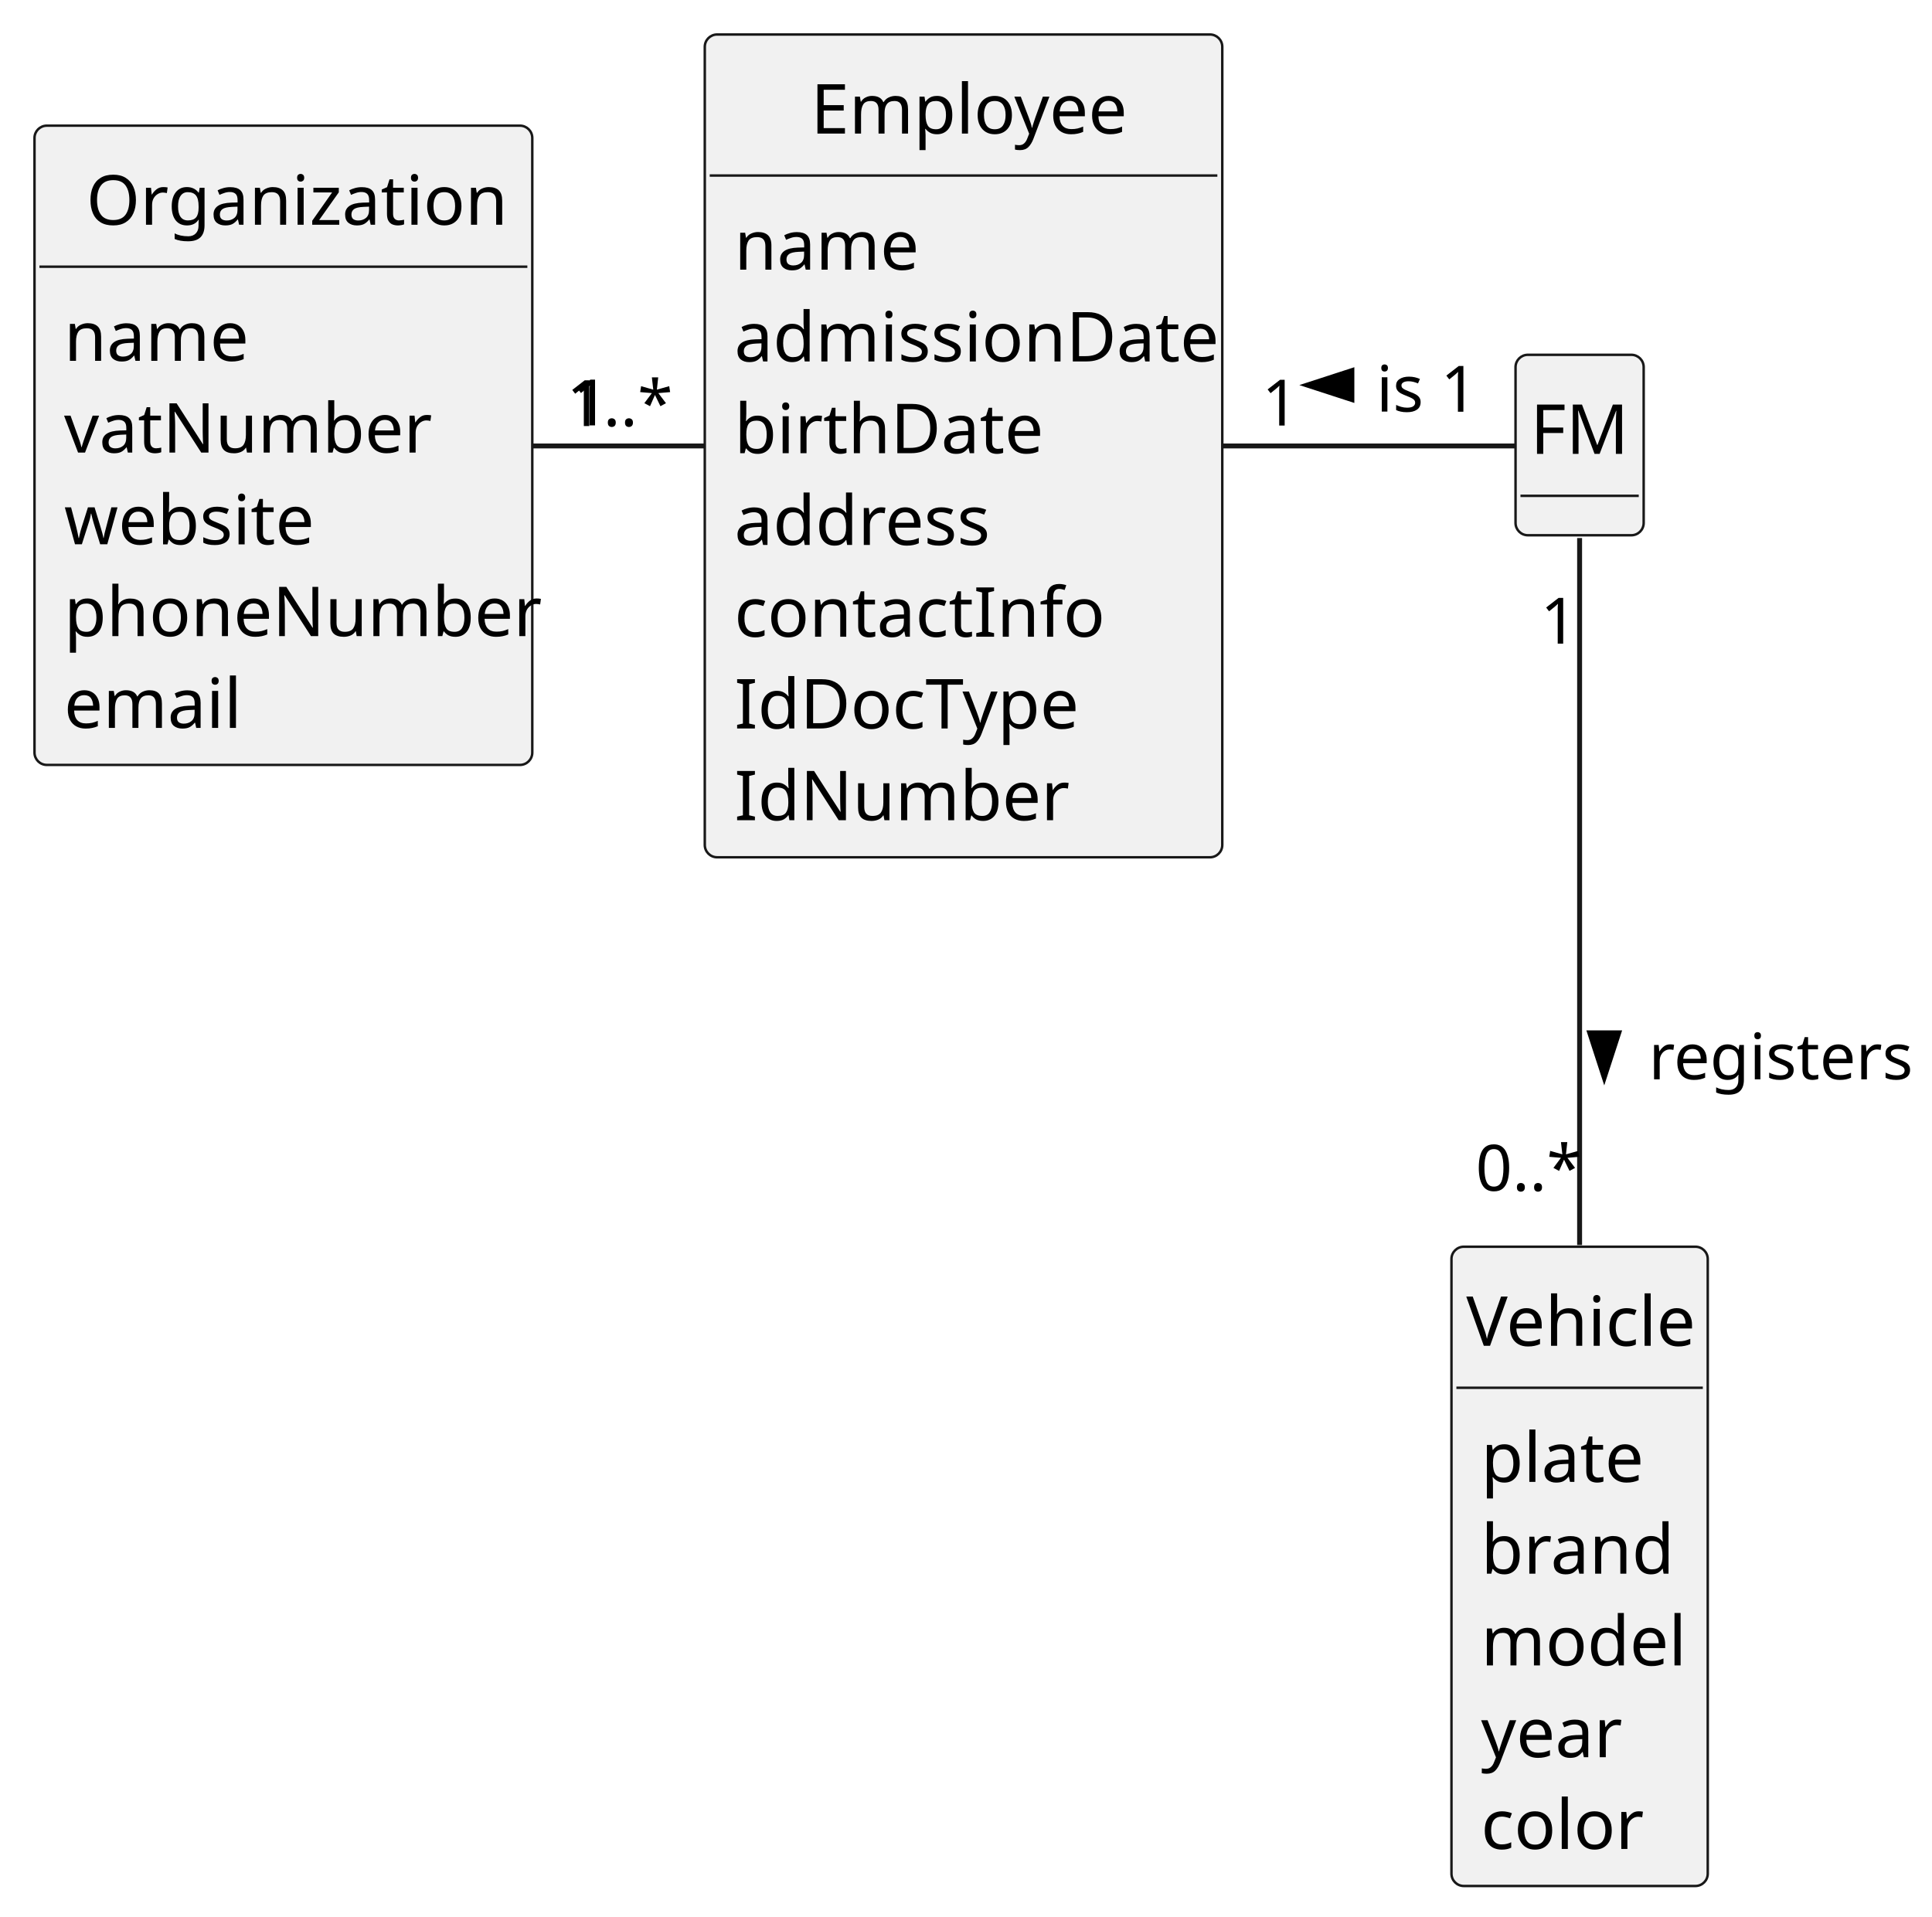
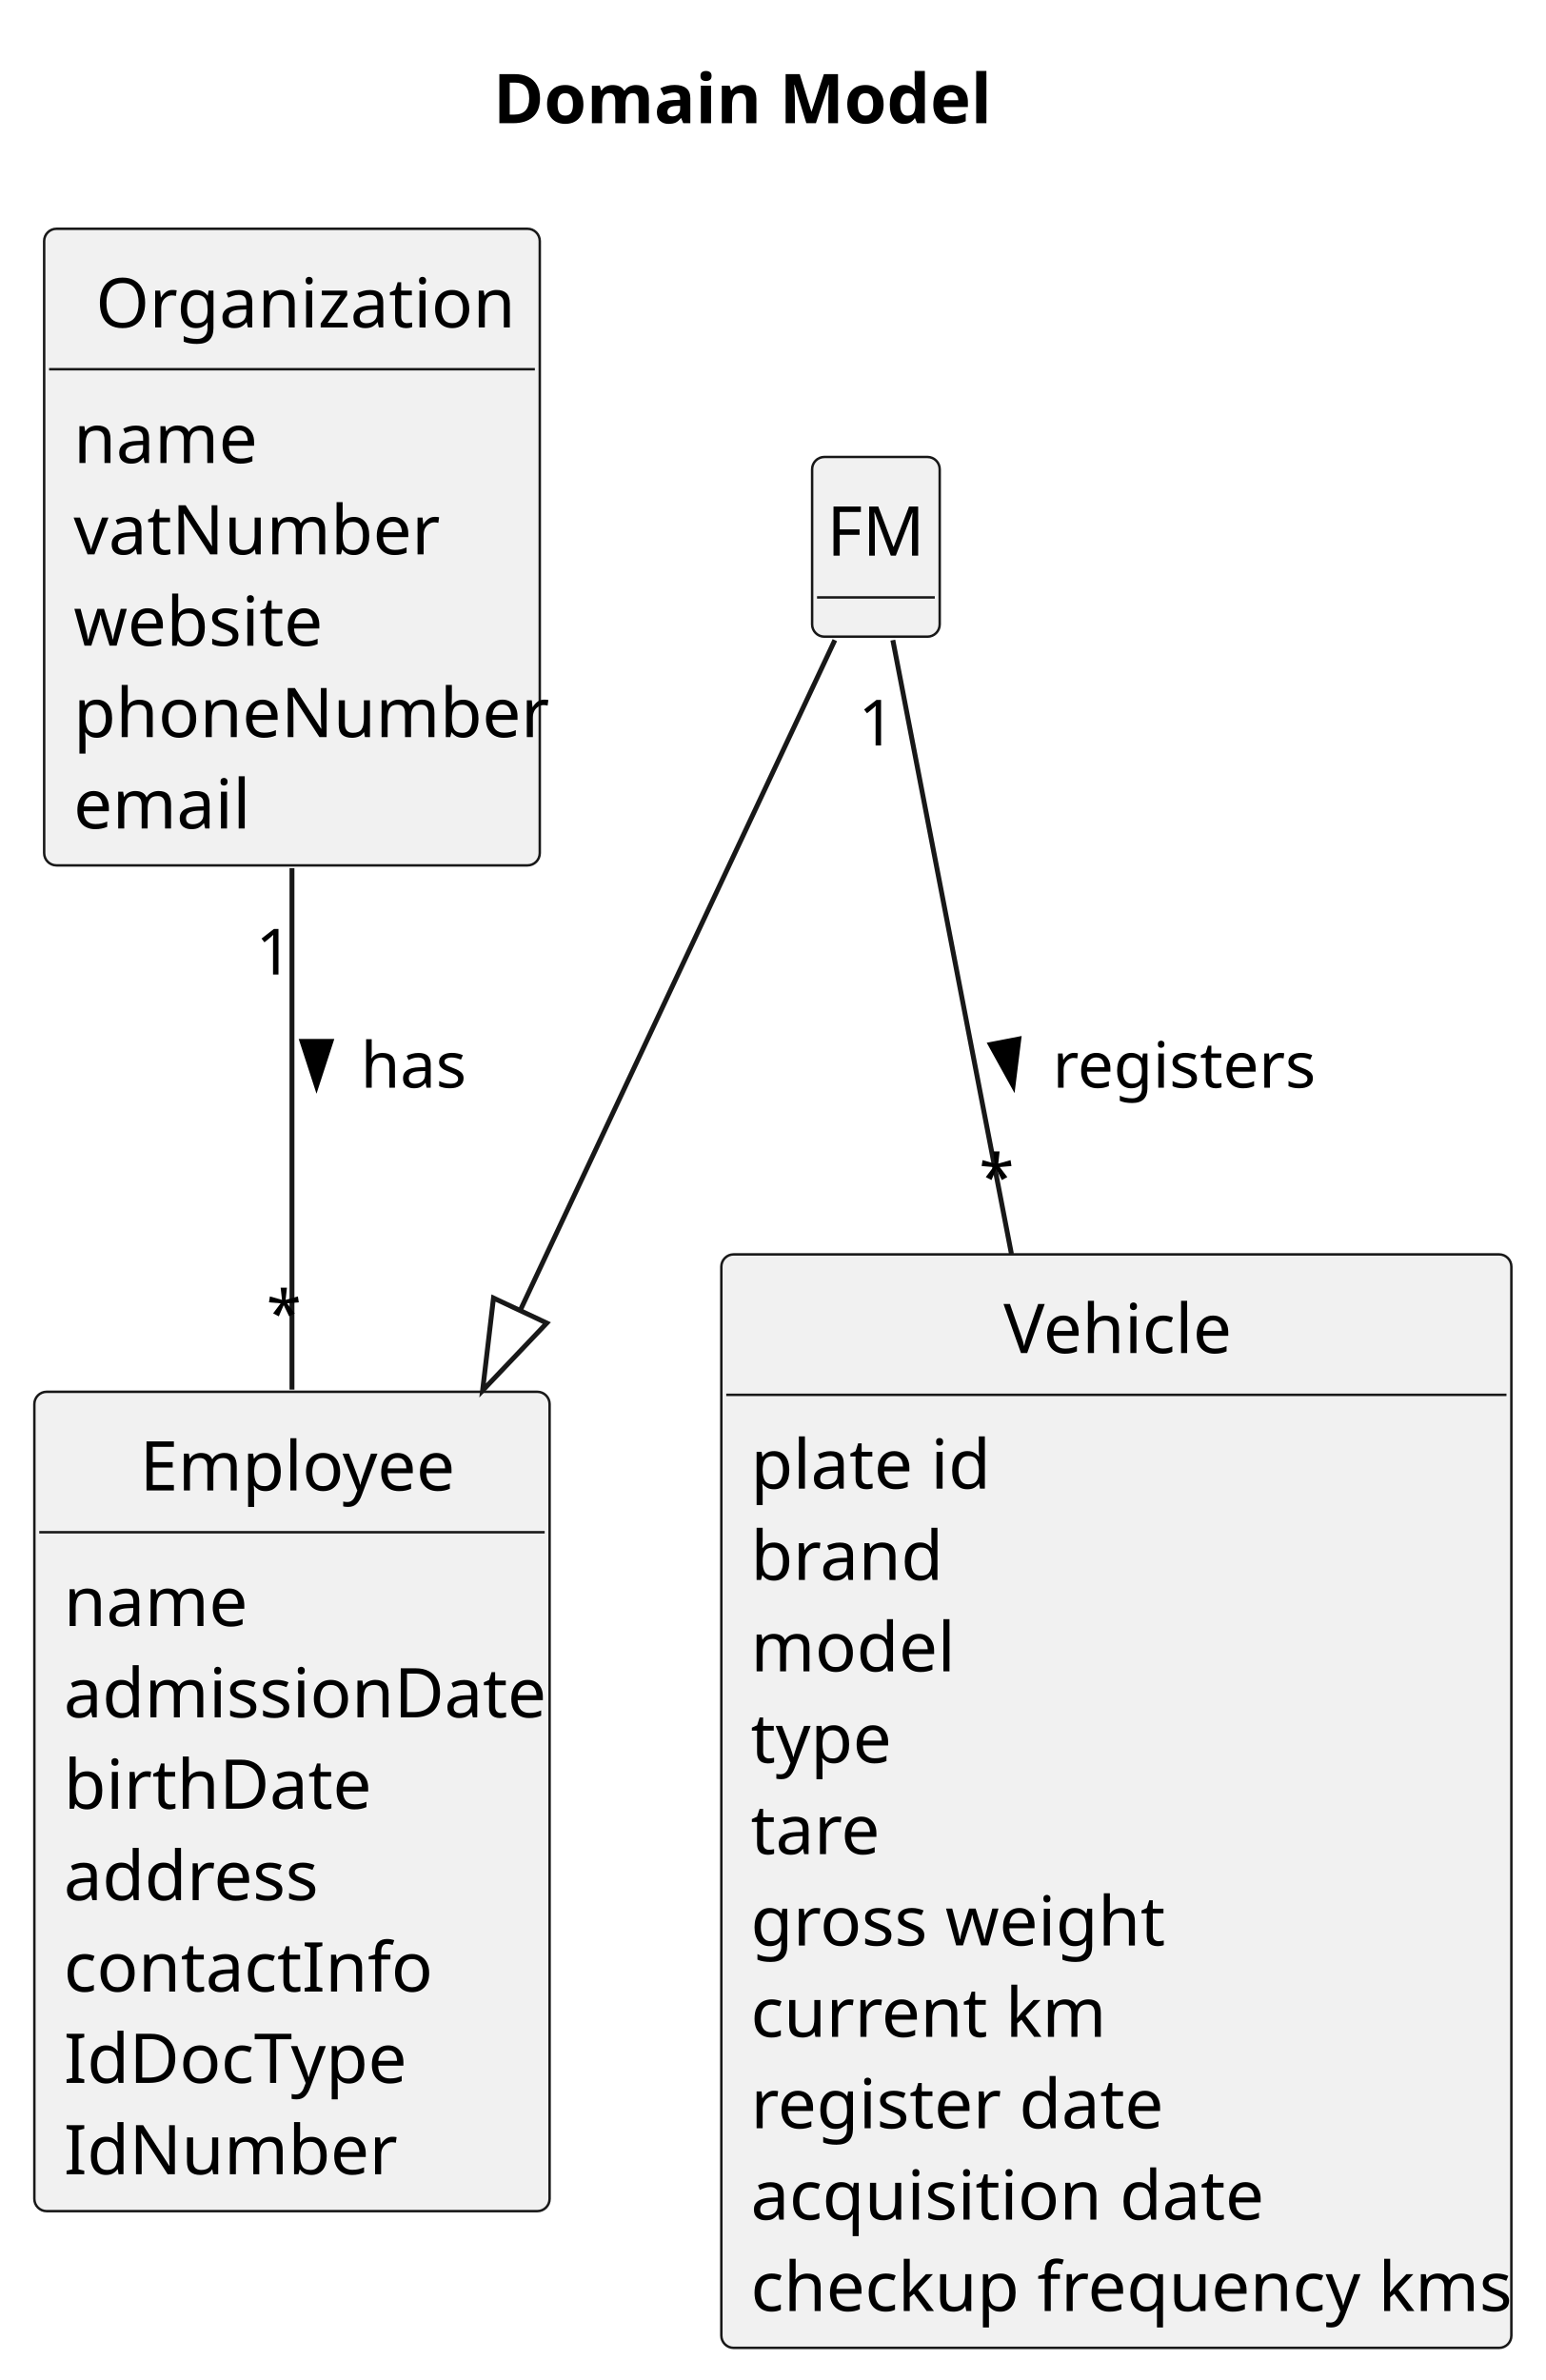
- <svg xmlns="http://www.w3.org/2000/svg" contentStyleType="text/css" height="389px" preserveAspectRatio="none" style="width:392px;height:389px;background:#FFFFFF;" version="1.1" viewBox="0 0 392 389" width="392px" zoomAndPan="magnify">
+ <svg xmlns="http://www.w3.org/2000/svg" contentStyleType="text/css" height="485px" preserveAspectRatio="none" style="width:315px;height:485px;background:#FFFFFF;" version="1.1" viewBox="0 0 315 485" width="315px" zoomAndPan="magnify">
  <defs />
  <g>
+     <text fill="#000000" font-family="sans-serif" font-size="14" font-weight="bold" lengthAdjust="spacing" textLength="100" x="100.5" y="25.107">Domain Model</text>
    <g id="elem_Organization">
-       <rect codeLine="12" fill="#F1F1F1" height="129.727" id="Organization" rx="2.5" ry="2.5" style="stroke:#181818;stroke-width:0.5;" width="101" x="7" y="25.5" />
-       <text fill="#000000" font-family="sans-serif" font-size="14" lengthAdjust="spacing" textLength="80" x="17.5" y="45.607">Organization</text>
-       <line style="stroke:#181818;stroke-width:0.5;" x1="8" x2="107" y1="54.121" y2="54.121" />
-       <text fill="#000000" font-family="sans-serif" font-size="14" lengthAdjust="spacing" textLength="35" x="13" y="73.228">name</text>
-       <text fill="#000000" font-family="sans-serif" font-size="14" lengthAdjust="spacing" textLength="68" x="13" y="91.85">vatNumber</text>
-       <text fill="#000000" font-family="sans-serif" font-size="14" lengthAdjust="spacing" textLength="47" x="13" y="110.471">website</text>
-       <text fill="#000000" font-family="sans-serif" font-size="14" lengthAdjust="spacing" textLength="89" x="13" y="129.092">phoneNumber</text>
-       <text fill="#000000" font-family="sans-serif" font-size="14" lengthAdjust="spacing" textLength="33" x="13" y="147.713">email</text>
+       <rect codeLine="12" fill="#F1F1F1" height="129.727" id="Organization" rx="2.5" ry="2.5" style="stroke:#181818;stroke-width:0.5;" width="101" x="9" y="46.621" />
+       <text fill="#000000" font-family="sans-serif" font-size="14" lengthAdjust="spacing" textLength="80" x="19.5" y="66.728">Organization</text>
+       <line style="stroke:#181818;stroke-width:0.5;" x1="10" x2="109" y1="75.242" y2="75.242" />
+       <text fill="#000000" font-family="sans-serif" font-size="14" lengthAdjust="spacing" textLength="35" x="15" y="94.35">name</text>
+       <text fill="#000000" font-family="sans-serif" font-size="14" lengthAdjust="spacing" textLength="68" x="15" y="112.971">vatNumber</text>
+       <text fill="#000000" font-family="sans-serif" font-size="14" lengthAdjust="spacing" textLength="47" x="15" y="131.592">website</text>
+       <text fill="#000000" font-family="sans-serif" font-size="14" lengthAdjust="spacing" textLength="89" x="15" y="150.213">phoneNumber</text>
+       <text fill="#000000" font-family="sans-serif" font-size="14" lengthAdjust="spacing" textLength="33" x="15" y="168.834">email</text>
    </g>
    <g id="elem_Employee">
-       <rect codeLine="20" fill="#F1F1F1" height="166.969" id="Employee" rx="2.5" ry="2.5" style="stroke:#181818;stroke-width:0.5;" width="105" x="143" y="7" />
-       <text fill="#000000" font-family="sans-serif" font-size="14" lengthAdjust="spacing" textLength="62" x="164.5" y="27.107">Employee</text>
-       <line style="stroke:#181818;stroke-width:0.5;" x1="144" x2="247" y1="35.621" y2="35.621" />
-       <text fill="#000000" font-family="sans-serif" font-size="14" lengthAdjust="spacing" textLength="35" x="149" y="54.728">name</text>
-       <text fill="#000000" font-family="sans-serif" font-size="14" lengthAdjust="spacing" textLength="93" x="149" y="73.35">admissionDate</text>
-       <text fill="#000000" font-family="sans-serif" font-size="14" lengthAdjust="spacing" textLength="58" x="149" y="91.971">birthDate</text>
-       <text fill="#000000" font-family="sans-serif" font-size="14" lengthAdjust="spacing" textLength="51" x="149" y="110.592">address</text>
-       <text fill="#000000" font-family="sans-serif" font-size="14" lengthAdjust="spacing" textLength="69" x="149" y="129.213">contactInfo</text>
-       <text fill="#000000" font-family="sans-serif" font-size="14" lengthAdjust="spacing" textLength="68" x="149" y="147.834">IdDocType</text>
-       <text fill="#000000" font-family="sans-serif" font-size="14" lengthAdjust="spacing" textLength="60" x="149" y="166.455">IdNumber</text>
+       <rect codeLine="20" fill="#F1F1F1" height="166.969" id="Employee" rx="2.5" ry="2.5" style="stroke:#181818;stroke-width:0.5;" width="105" x="7" y="283.621" />
+       <text fill="#000000" font-family="sans-serif" font-size="14" lengthAdjust="spacing" textLength="62" x="28.5" y="303.728">Employee</text>
+       <line style="stroke:#181818;stroke-width:0.5;" x1="8" x2="111" y1="312.242" y2="312.242" />
+       <text fill="#000000" font-family="sans-serif" font-size="14" lengthAdjust="spacing" textLength="35" x="13" y="331.35">name</text>
+       <text fill="#000000" font-family="sans-serif" font-size="14" lengthAdjust="spacing" textLength="93" x="13" y="349.971">admissionDate</text>
+       <text fill="#000000" font-family="sans-serif" font-size="14" lengthAdjust="spacing" textLength="58" x="13" y="368.592">birthDate</text>
+       <text fill="#000000" font-family="sans-serif" font-size="14" lengthAdjust="spacing" textLength="51" x="13" y="387.213">address</text>
+       <text fill="#000000" font-family="sans-serif" font-size="14" lengthAdjust="spacing" textLength="69" x="13" y="405.834">contactInfo</text>
+       <text fill="#000000" font-family="sans-serif" font-size="14" lengthAdjust="spacing" textLength="68" x="13" y="424.455">IdDocType</text>
+       <text fill="#000000" font-family="sans-serif" font-size="14" lengthAdjust="spacing" textLength="60" x="13" y="443.076">IdNumber</text>
    </g>
    <g id="elem_FM">
-       <rect codeLine="30" fill="#F1F1F1" height="36.621" id="FM" rx="2.5" ry="2.5" style="stroke:#181818;stroke-width:0.5;" width="26" x="307.5" y="72" />
-       <text fill="#000000" font-family="sans-serif" font-size="14" lengthAdjust="spacing" textLength="20" x="310.5" y="92.107">FM</text>
-       <line style="stroke:#181818;stroke-width:0.5;" x1="308.5" x2="332.5" y1="100.621" y2="100.621" />
+       <rect codeLine="30" fill="#F1F1F1" height="36.621" id="FM" rx="2.5" ry="2.5" style="stroke:#181818;stroke-width:0.5;" width="26" x="165.5" y="93.121" />
+       <text fill="#000000" font-family="sans-serif" font-size="14" lengthAdjust="spacing" textLength="20" x="168.5" y="113.228">FM</text>
+       <line style="stroke:#181818;stroke-width:0.5;" x1="166.5" x2="190.5" y1="121.742" y2="121.742" />
    </g>
    <g id="elem_Vehicle">
-       <rect codeLine="34" fill="#F1F1F1" height="129.727" id="Vehicle" rx="2.5" ry="2.5" style="stroke:#181818;stroke-width:0.5;" width="52" x="294.5" y="253" />
-       <text fill="#000000" font-family="sans-serif" font-size="14" lengthAdjust="spacing" textLength="46" x="297.5" y="273.107">Vehicle</text>
-       <line style="stroke:#181818;stroke-width:0.5;" x1="295.5" x2="345.5" y1="281.621" y2="281.621" />
-       <text fill="#000000" font-family="sans-serif" font-size="14" lengthAdjust="spacing" textLength="31" x="300.5" y="300.728">plate</text>
-       <text fill="#000000" font-family="sans-serif" font-size="14" lengthAdjust="spacing" textLength="37" x="300.5" y="319.35">brand</text>
-       <text fill="#000000" font-family="sans-serif" font-size="14" lengthAdjust="spacing" textLength="38" x="300.5" y="337.971">model</text>
-       <text fill="#000000" font-family="sans-serif" font-size="14" lengthAdjust="spacing" textLength="28" x="300.5" y="356.592">year</text>
-       <text fill="#000000" font-family="sans-serif" font-size="14" lengthAdjust="spacing" textLength="31" x="300.5" y="375.213">color</text>
+       <rect codeLine="34" fill="#F1F1F1" height="222.832" id="Vehicle" rx="2.5" ry="2.5" style="stroke:#181818;stroke-width:0.5;" width="161" x="147" y="255.621" />
+       <text fill="#000000" font-family="sans-serif" font-size="14" lengthAdjust="spacing" textLength="46" x="204.5" y="275.728">Vehicle</text>
+       <line style="stroke:#181818;stroke-width:0.5;" x1="148" x2="307" y1="284.242" y2="284.242" />
+       <text fill="#000000" font-family="sans-serif" font-size="14" lengthAdjust="spacing" textLength="46" x="153" y="303.35">plate id</text>
+       <text fill="#000000" font-family="sans-serif" font-size="14" lengthAdjust="spacing" textLength="37" x="153" y="321.971">brand</text>
+       <text fill="#000000" font-family="sans-serif" font-size="14" lengthAdjust="spacing" textLength="38" x="153" y="340.592">model</text>
+       <text fill="#000000" font-family="sans-serif" font-size="14" lengthAdjust="spacing" textLength="27" x="153" y="359.213">type</text>
+       <text fill="#000000" font-family="sans-serif" font-size="14" lengthAdjust="spacing" textLength="25" x="153" y="377.834">tare</text>
+       <text fill="#000000" font-family="sans-serif" font-size="14" lengthAdjust="spacing" textLength="79" x="153" y="396.455">gross weight</text>
+       <text fill="#000000" font-family="sans-serif" font-size="14" lengthAdjust="spacing" textLength="67" x="153" y="415.076">current km</text>
+       <text fill="#000000" font-family="sans-serif" font-size="14" lengthAdjust="spacing" textLength="80" x="153" y="433.697">register date</text>
+       <text fill="#000000" font-family="sans-serif" font-size="14" lengthAdjust="spacing" textLength="99" x="153" y="452.318">acquisition date</text>
+       <text fill="#000000" font-family="sans-serif" font-size="14" lengthAdjust="spacing" textLength="149" x="153" y="470.94">checkup frequency kms</text>
    </g>
    <g id="link_Organization_Employee">
-       <path codeLine="42" d="M108.17,90.5 C119.77,90.5 131.37,90.5 142.97,90.5 " fill="none" id="Organization-Employee" style="stroke:#181818;stroke-width:1.0;" />
-       <text fill="#000000" font-family="sans-serif" font-size="13" lengthAdjust="spacing" textLength="7" x="116.126" y="86.321">1</text>
-       <text fill="#000000" font-family="sans-serif" font-size="13" lengthAdjust="spacing" textLength="20" x="114.958" y="86.46">1..*</text>
+       <path codeLine="47" d="M59.5,176.921 C59.5,209.191 59.5,248.661 59.5,283.181 " fill="none" id="Organization-Employee" style="stroke:#181818;stroke-width:1.0;" />
+       <polygon fill="#000000" points="64.5,221.267,67.439,212.221,61.561,212.221,64.5,221.267" style="stroke:#000000;stroke-width:1.0;" />
+       <text fill="#000000" font-family="sans-serif" font-size="13" lengthAdjust="spacing" textLength="21" x="73.5" y="221.649">has</text>
+       <text fill="#000000" font-family="sans-serif" font-size="13" lengthAdjust="spacing" textLength="7" x="52.139" y="198.589">1</text>
+       <text fill="#000000" font-family="sans-serif" font-size="13" lengthAdjust="spacing" textLength="5" x="54.285" y="272.279">*</text>
    </g>
-     <g id="link_Employee_FM">
-       <path codeLine="43" d="M248.15,90.5 C269.9,90.5 293.28,90.5 307.4,90.5 " fill="none" id="Employee-FM" style="stroke:#181818;stroke-width:1.0;" />
-       <polygon fill="#000000" points="265.25,78.145,274.295,81.084,274.295,75.207,265.25,78.145" style="stroke:#000000;stroke-width:1.0;" />
-       <text fill="#000000" font-family="sans-serif" font-size="13" lengthAdjust="spacing" textLength="10" x="279.25" y="83.528">is</text>
-       <text fill="#000000" font-family="sans-serif" font-size="13" lengthAdjust="spacing" textLength="7" x="256.046" y="86.356">1</text>
-       <text fill="#000000" font-family="sans-serif" font-size="13" lengthAdjust="spacing" textLength="7" x="292.308" y="83.548">1</text>
+     <g id="link_FM_Employee">
+       <path codeLine="48" d="M170.13,130.451 C155.4,161.831 131.608,212.507 105.998,267.067 " fill="none" id="FM-to-Employee" style="stroke:#181818;stroke-width:1.0;" />
+       <polygon fill="none" points="98.35,283.361,111.43,269.616,100.567,264.517,98.35,283.361" style="stroke:#181818;stroke-width:1.0;" />
    </g>
    <g id="link_FM_Vehicle">
-       <path codeLine="44" d="M320.5,109.19 C320.5,139.72 320.5,203.71 320.5,252.66 " fill="none" id="FM-Vehicle" style="stroke:#181818;stroke-width:1.0;" />
-       <polygon fill="#000000" points="325.5,218.645,328.439,209.6,322.561,209.6,325.5,218.645" style="stroke:#000000;stroke-width:1.0;" />
-       <text fill="#000000" font-family="sans-serif" font-size="13" lengthAdjust="spacing" textLength="50" x="334.5" y="219.028">registers</text>
-       <text fill="#000000" font-family="sans-serif" font-size="13" lengthAdjust="spacing" textLength="7" x="312.559" y="130.616">1</text>
-       <text fill="#000000" font-family="sans-serif" font-size="13" lengthAdjust="spacing" textLength="20" x="299.406" y="241.643">0..*</text>
+       <path codeLine="49" d="M181.95,130.451 C187.01,156.651 196.87,207.651 206.12,255.531 " fill="none" id="FM-Vehicle" style="stroke:#181818;stroke-width:1.0;" />
+       <polygon fill="#000000" points="206.449,221.176,207.618,211.737,201.847,212.853,206.449,221.176" style="stroke:#000000;stroke-width:1.0;" />
+       <text fill="#000000" font-family="sans-serif" font-size="13" lengthAdjust="spacing" textLength="50" x="214.5" y="221.649">registers</text>
+       <text fill="#000000" font-family="sans-serif" font-size="13" lengthAdjust="spacing" textLength="7" x="174.937" y="151.914">1</text>
+       <text fill="#000000" font-family="sans-serif" font-size="13" lengthAdjust="spacing" textLength="5" x="199.516" y="244.506">*</text>
    </g>
  </g>
</svg>
